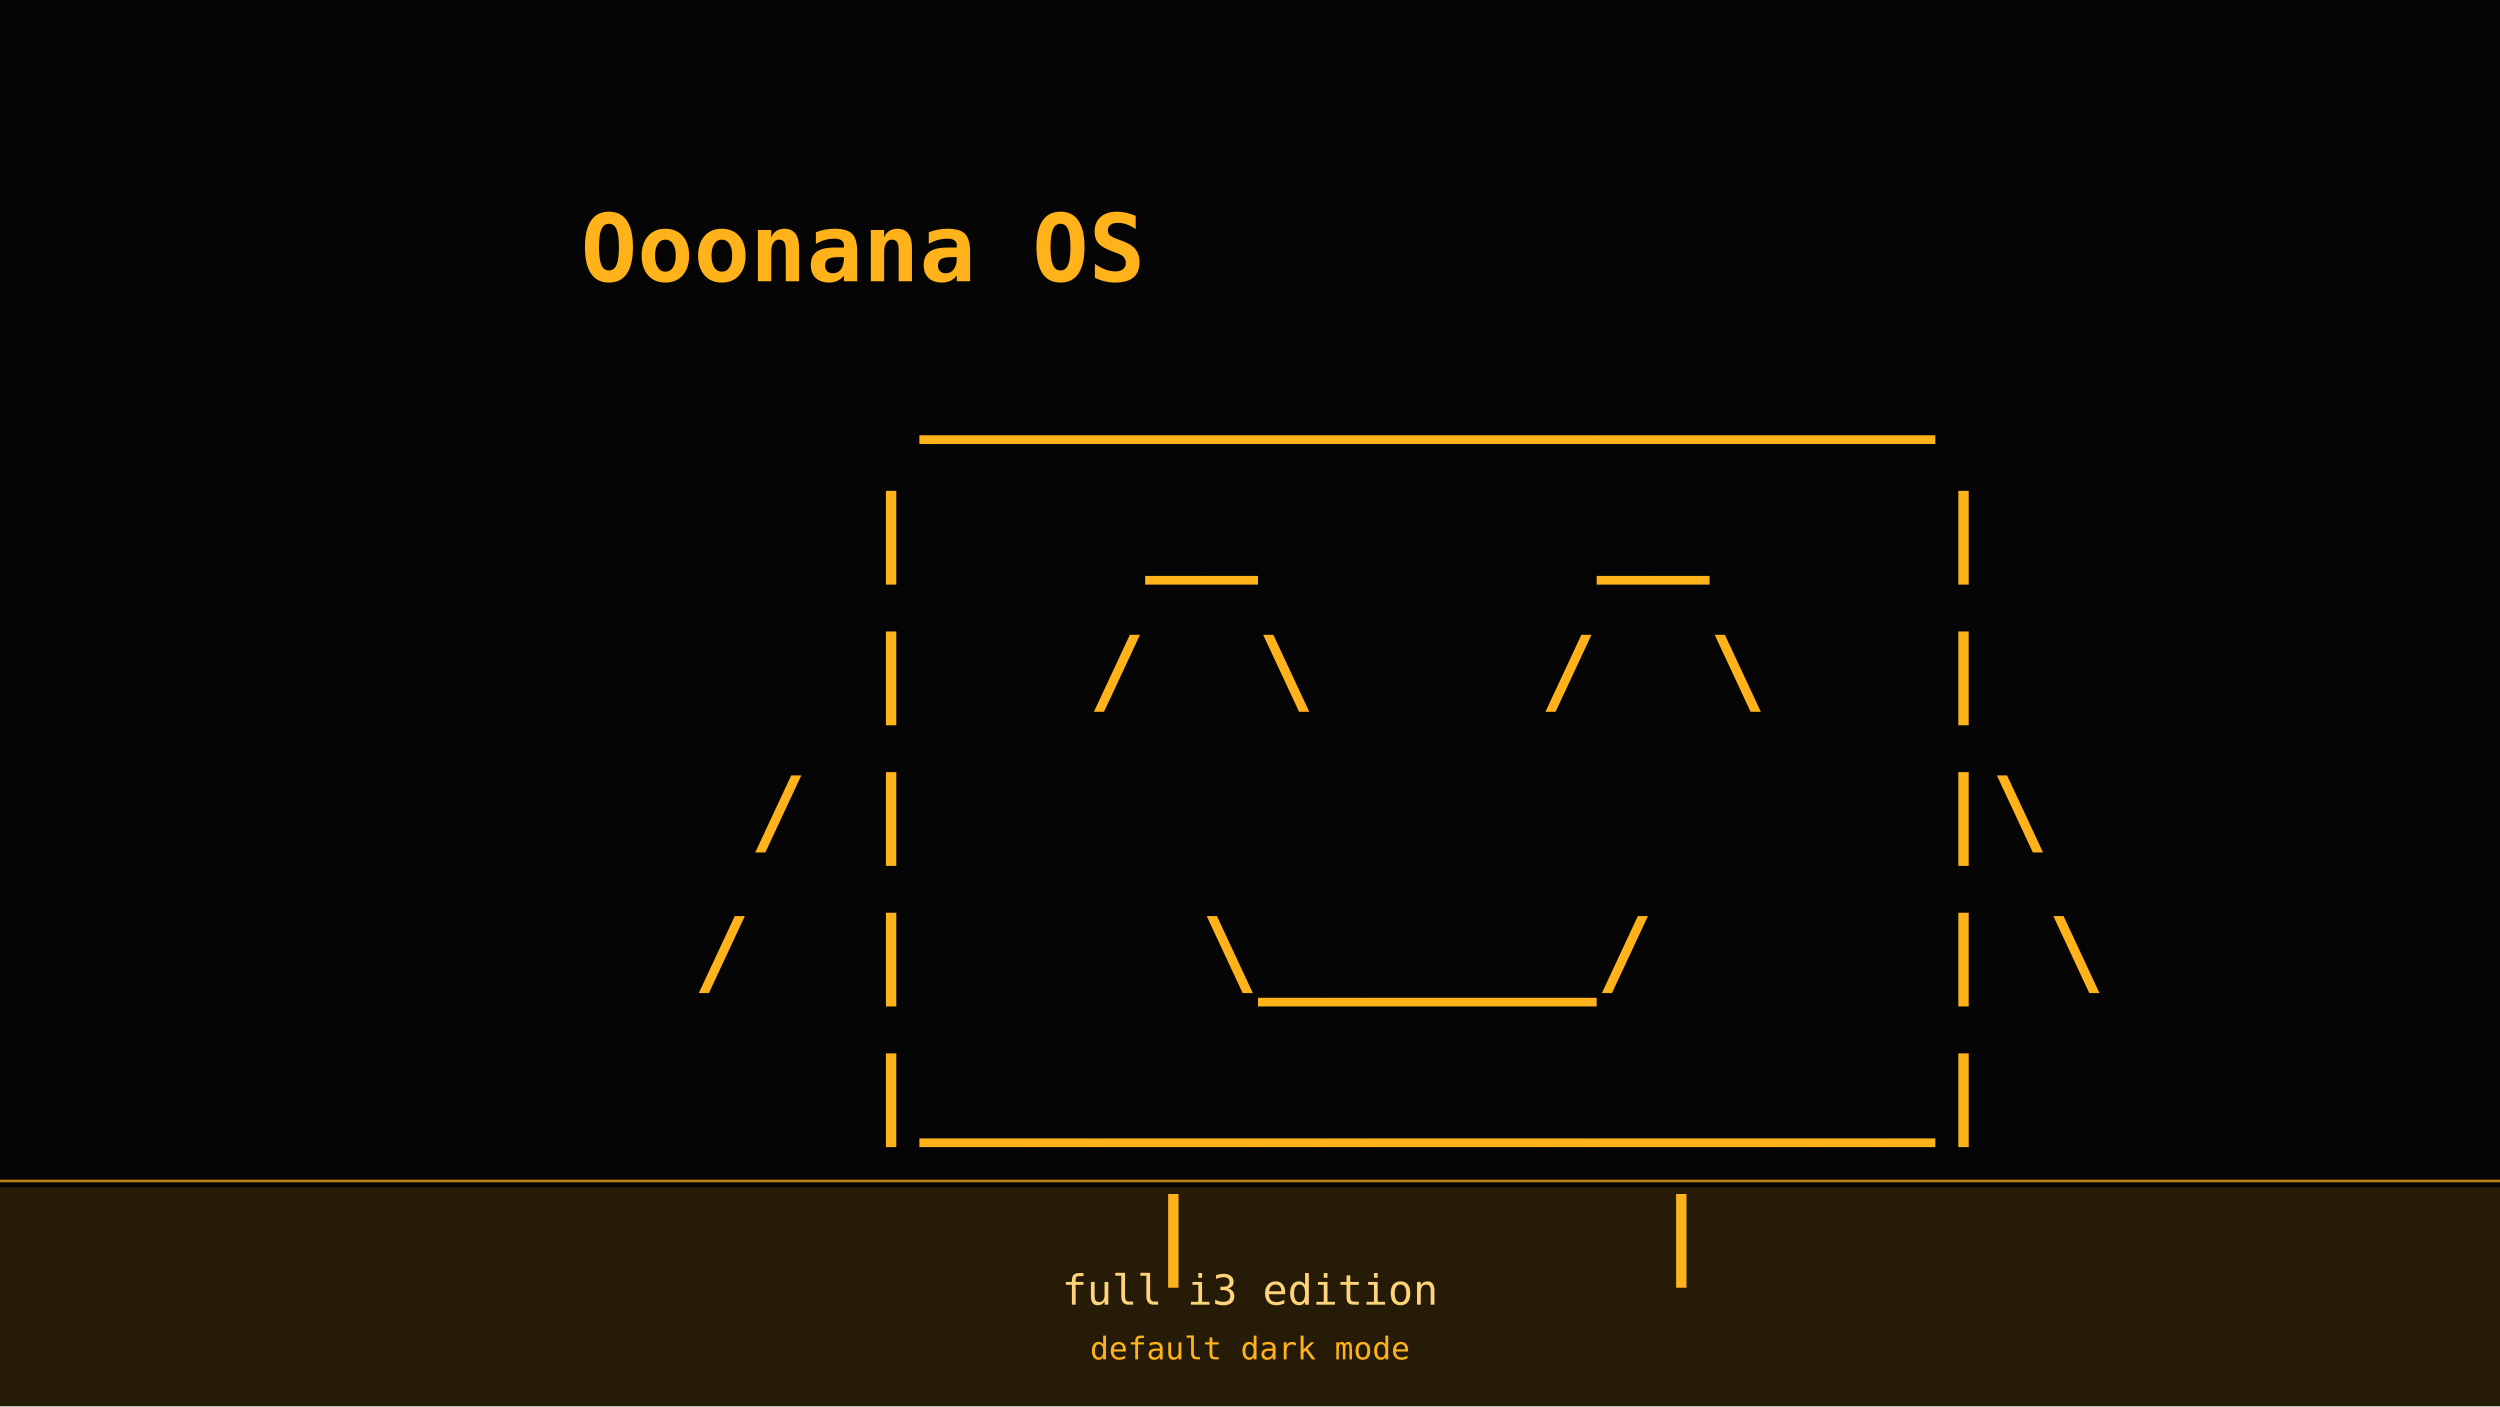
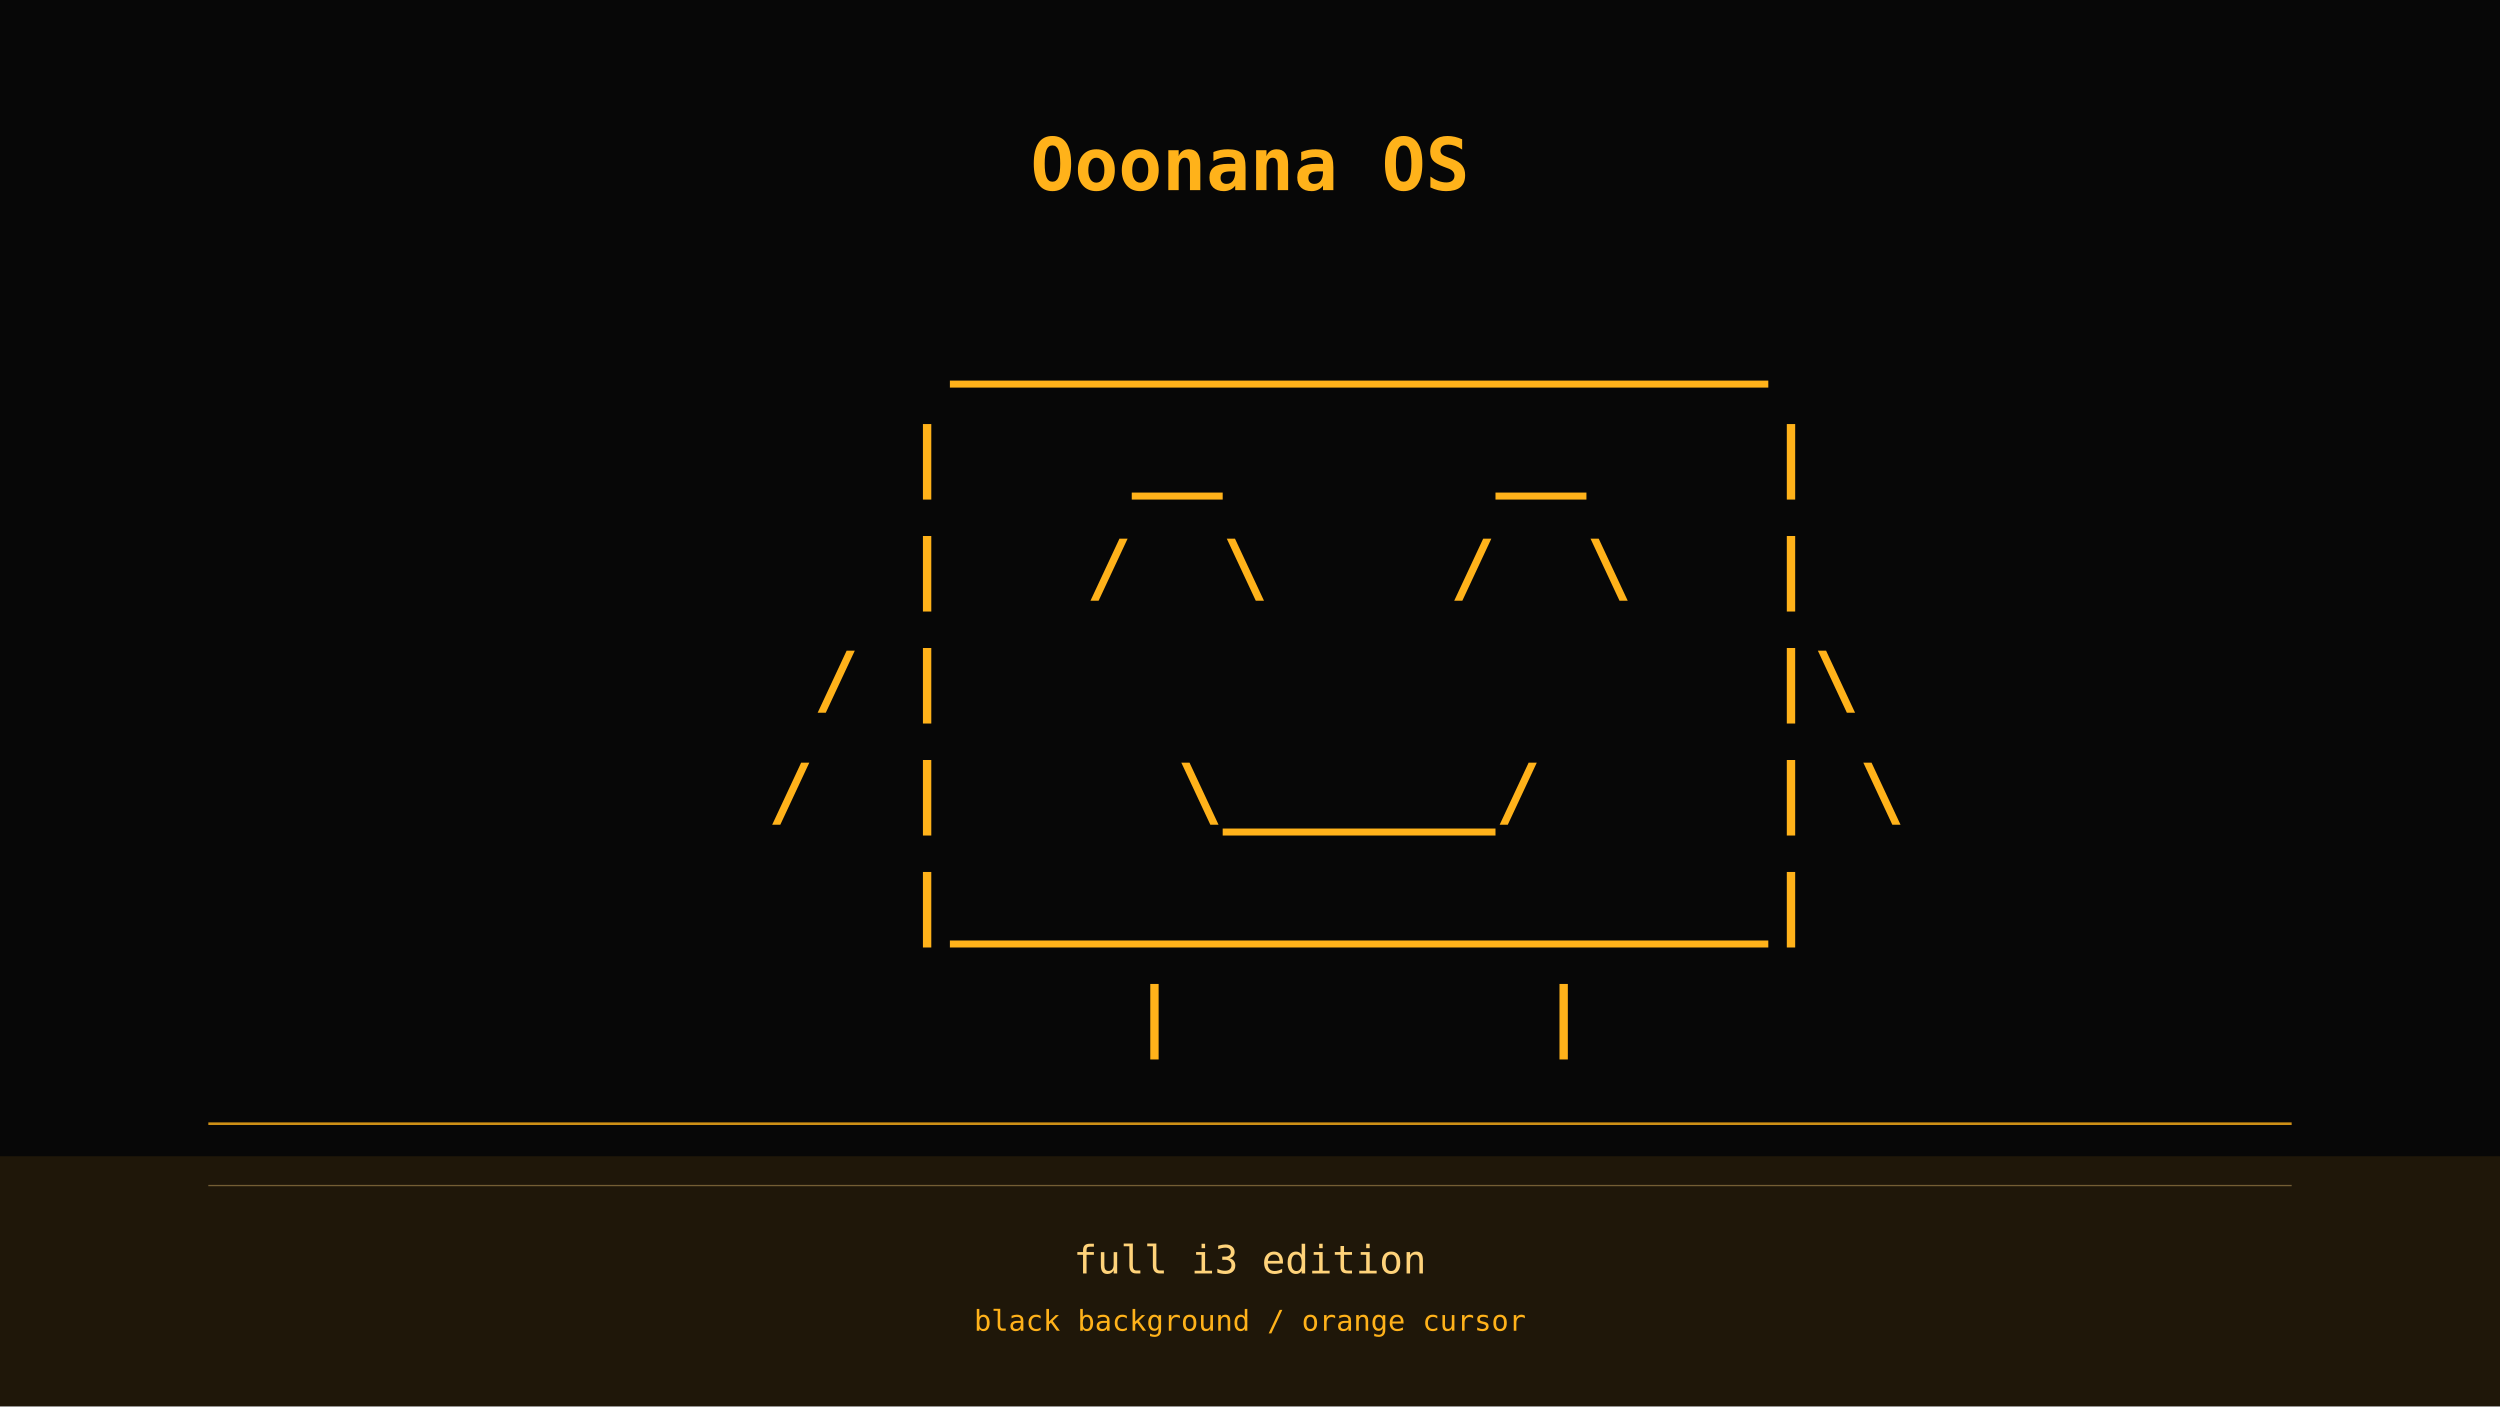
<svg xmlns="http://www.w3.org/2000/svg" viewBox="0 0 1920 1080" role="img" aria-labelledby="title desc">
  <rect id="ooonana-wallpaper" width="1920" height="1080" fill="#050505" />
-   <rect id="ooonana-horizon" x="0" y="912" width="1920" height="168" fill="#ffb21a" opacity="0.13" />
-   <rect x="0" y="906" width="1920" height="2" fill="#ffb21a" opacity="0.72" />
-   <g id="ooonana-face" fill="#ffb21a" font-family="monospace" font-size="72" font-weight="700" xml:space="preserve">
-     <text class="ooonana-ascii" x="446" y="216">
-       <tspan x="446" dy="0">Ooonana OS</tspan>
-       <tspan x="446" dy="108">      __________________</tspan>
-       <tspan x="446" dy="108">     |    __      __    |</tspan>
-       <tspan x="446" dy="108">     |   /  \    /  \   |</tspan>
-       <tspan x="446" dy="108">   / |                  |\</tspan>
-       <tspan x="446" dy="108">  /  |     \______/     | \</tspan>
-       <tspan x="446" dy="108">     |__________________|</tspan>
-       <tspan x="446" dy="108">          |        |</tspan>
+   <rect x="0" y="0" width="1920" height="1080" fill="#070707" />
+   <rect id="ooonana-horizon" x="0" y="888" width="1920" height="192" fill="#ffb21a" opacity="0.10" />
+   <rect x="160" y="862" width="1600" height="2" fill="#ffb21a" opacity="0.80" />
+   <rect x="160" y="910" width="1600" height="1" fill="#ffd37a" opacity="0.38" />
+   <text x="960" y="146" text-anchor="middle" fill="#ffb21a" font-family="monospace" font-size="56" font-weight="700">Ooonana OS</text>
+   <g id="ooonana-face" fill="#ffb21a" font-family="monospace" font-size="58" font-weight="700" xml:space="preserve">
+     <text class="ooonana-ascii" x="520" y="284">
+       <tspan x="520" dy="0">      __________________</tspan>
+       <tspan x="520" dy="86">     |    __      __    |</tspan>
+       <tspan x="520" dy="86">     |   /  \    /  \   |</tspan>
+       <tspan x="520" dy="86">   / |                  |\</tspan>
+       <tspan x="520" dy="86">  /  |     \______/     | \</tspan>
+       <tspan x="520" dy="86">     |__________________|</tspan>
+       <tspan x="520" dy="86">          |        |</tspan>
    </text>
  </g>
-   <text x="960" y="1002" text-anchor="middle" fill="#ffd37a" font-family="monospace" font-size="32">full i3 edition</text>
-   <text x="960" y="1044" text-anchor="middle" fill="#ffb21a" font-family="monospace" font-size="24">default dark mode</text>
+   <text x="960" y="978" text-anchor="middle" fill="#ffd37a" font-family="monospace" font-size="30">full i3 edition</text>
+   <text x="960" y="1022" text-anchor="middle" fill="#ffb21a" font-family="monospace" font-size="22">black background / orange cursor</text>
</svg>
